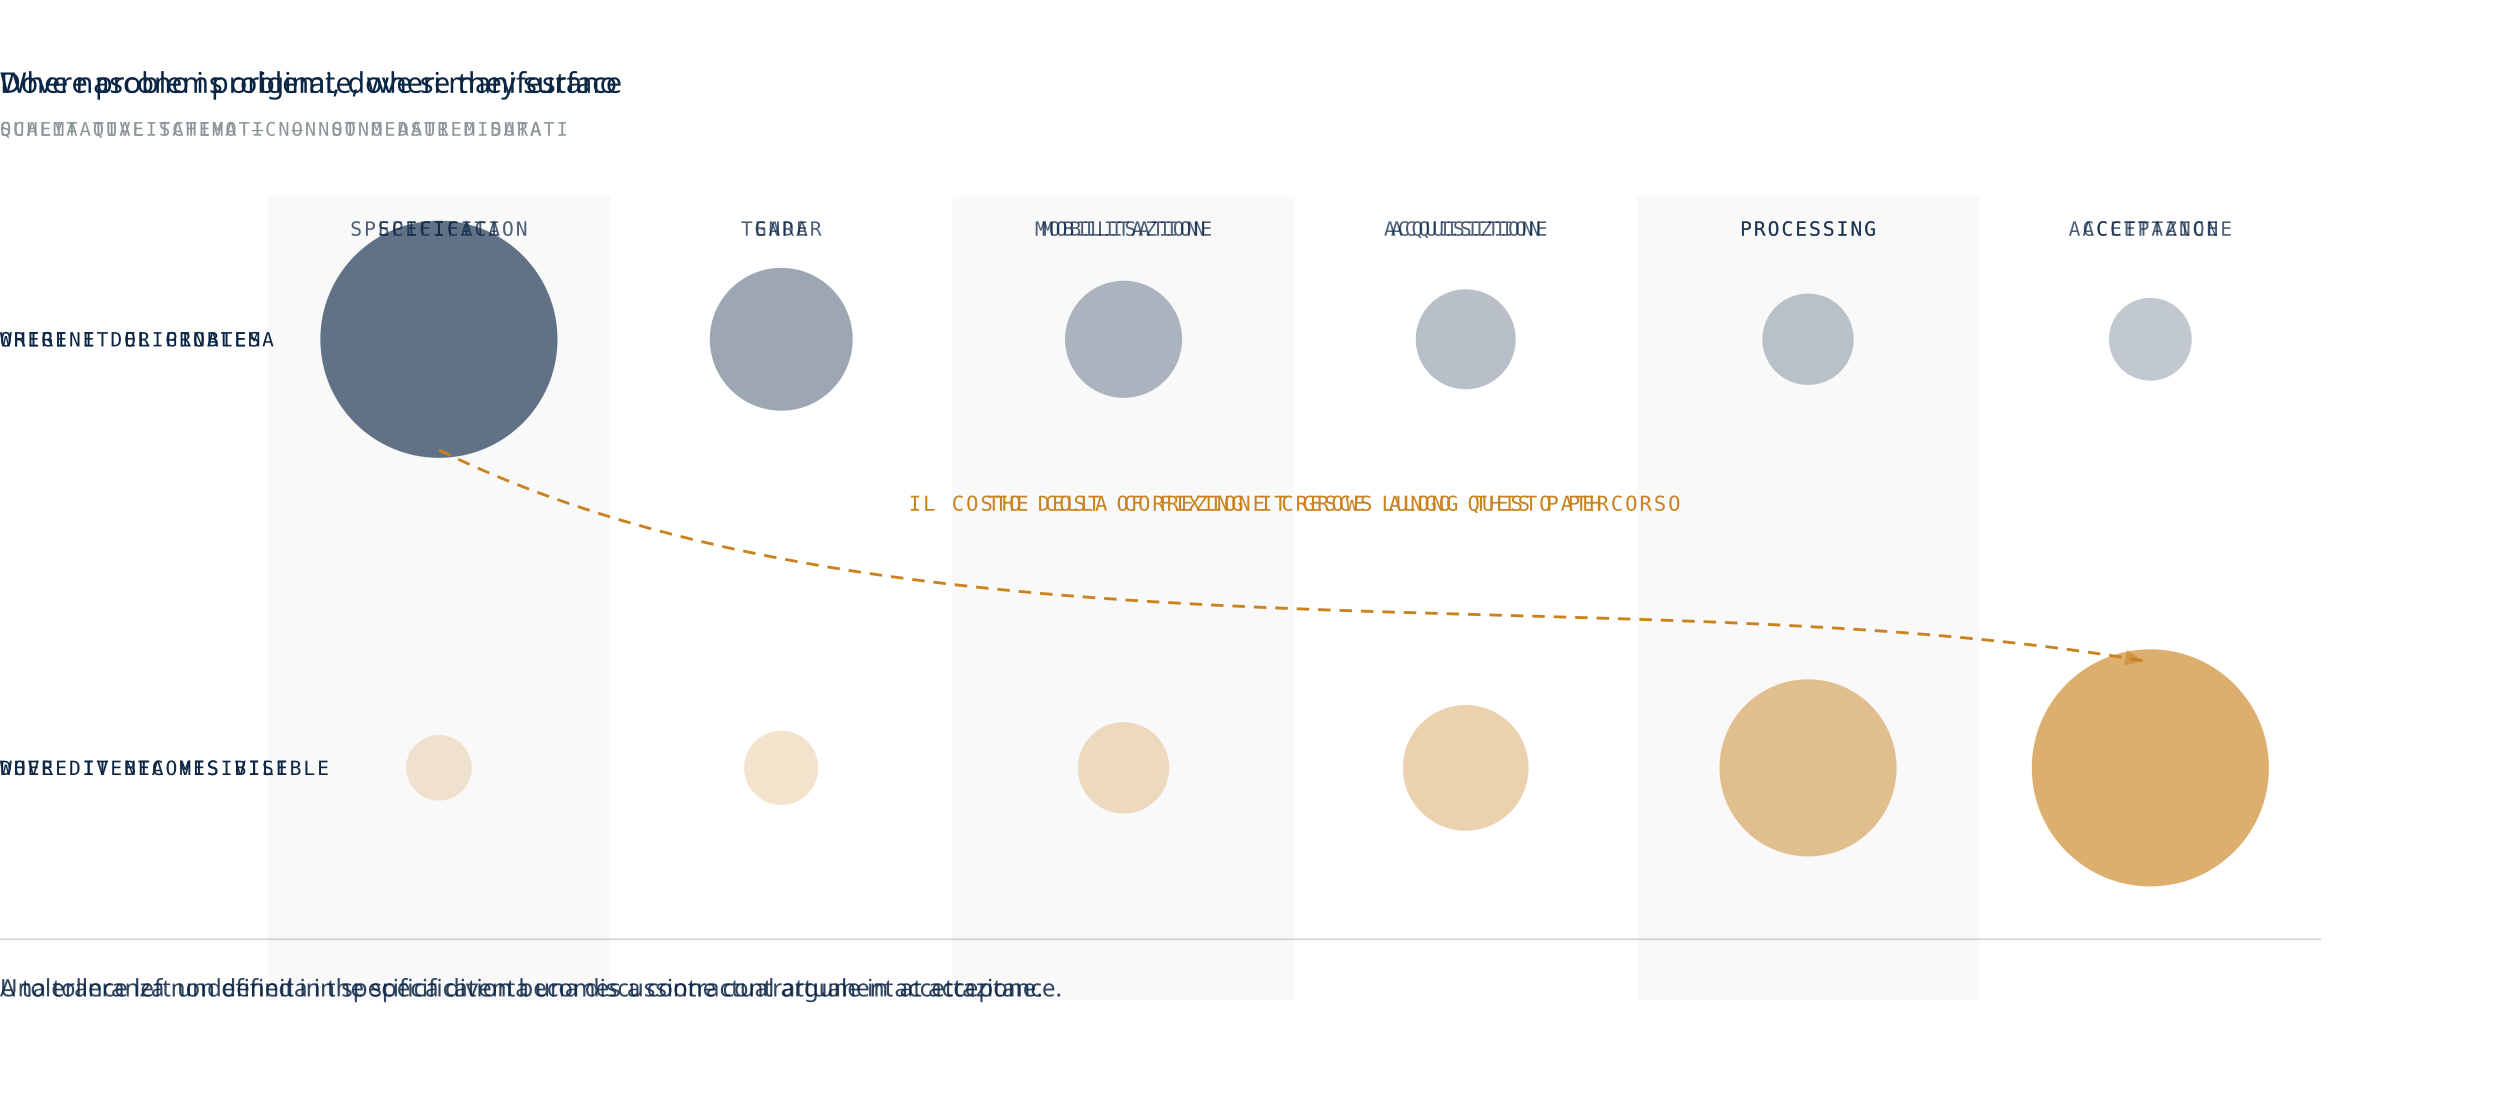
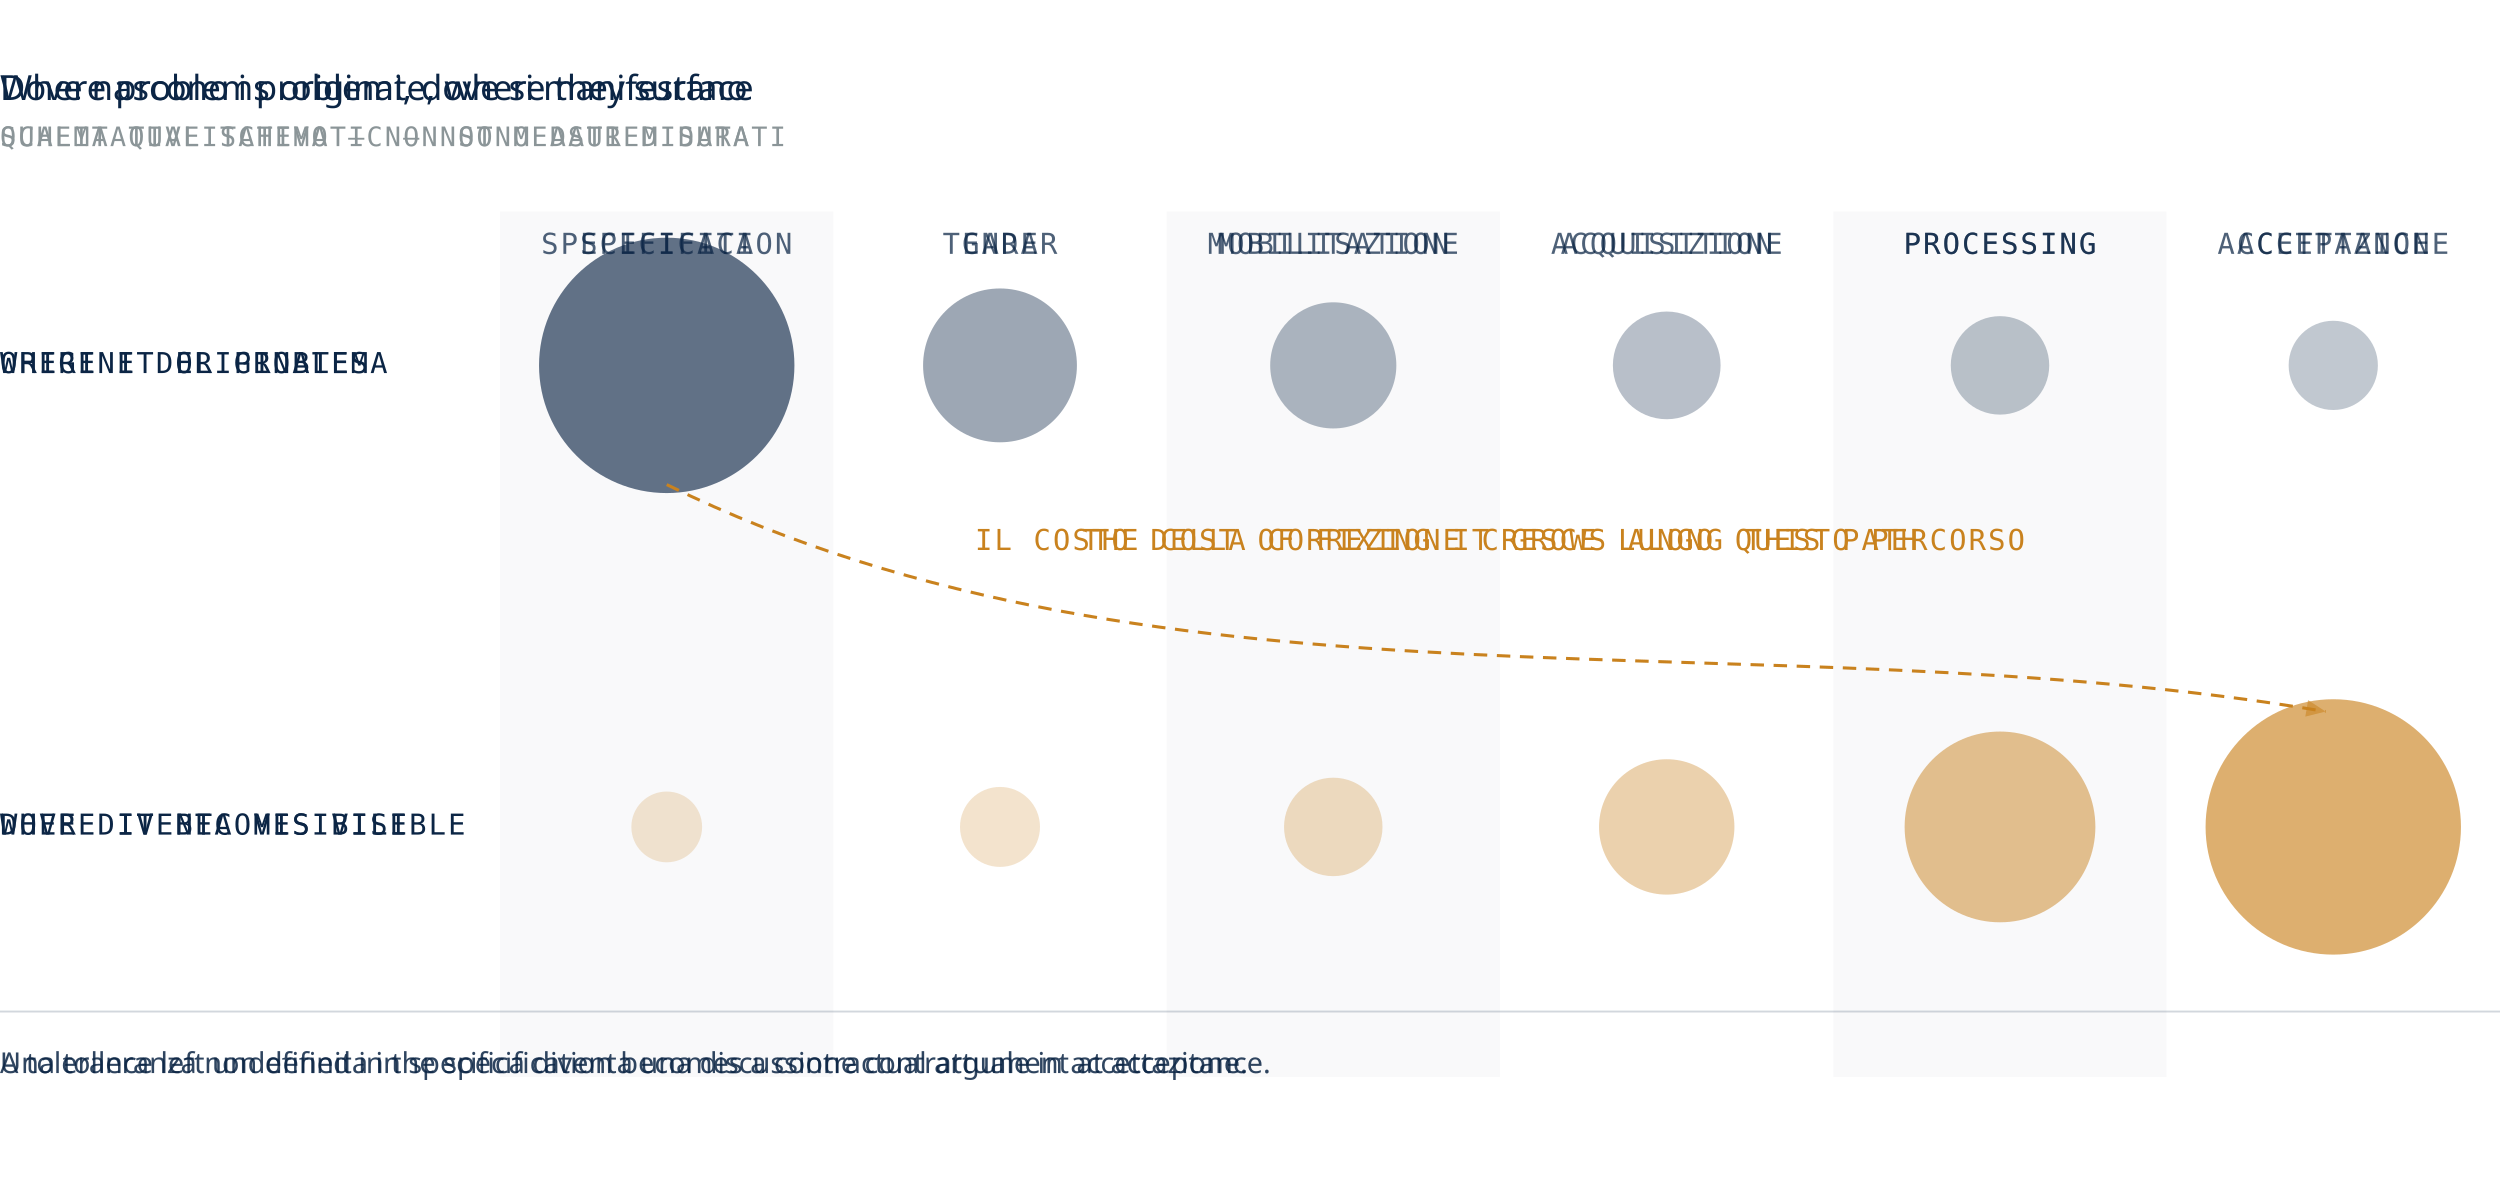
- <svg xmlns="http://www.w3.org/2000/svg" viewBox="0 0 1400 620" role="img" aria-label="Where offshore project problems originate compared with where they surface">
+ <svg xmlns="http://www.w3.org/2000/svg" viewBox="0 0 1300 620" role="img" aria-label="Where offshore project problems originate compared with where they surface">
  <defs>
    <marker id="fa" viewBox="0 0 9 9" refX="8" refY="4.5" markerWidth="7" markerHeight="7" orient="auto">
      <path d="M0,1 L8,4.5 L0,8 Z" fill="#C9821E" fill-opacity=".55" />
    </marker>
  </defs>
-   <text class="it" font-family="Archivo, sans-serif" x="0.0" y="52.0" font-size="16" fill="#0B2545" text-anchor="start">Dove nascono i problemi, dove si manifestano</text>
-   <text class="en" font-family="Archivo, sans-serif" x="0.0" y="52.0" font-size="16" fill="#0B2545" text-anchor="start">Where problems originate, where they surface</text>
-   <text class="it" font-family="IBM Plex Mono, monospace" letter-spacing="1.1" x="0.0" y="76.0" font-size="10.5" fill="#8B9598" text-anchor="start">SCHEMA QUALITATIVO — NON SONO DATI MISURATI</text>
-   <text class="en" font-family="IBM Plex Mono, monospace" letter-spacing="1.1" x="0.0" y="76.0" font-size="10.5" fill="#8B9598" text-anchor="start">QUALITATIVE SCHEMATIC — NOT MEASURED DATA</text>
-   <rect x="150.0" y="110" width="191.7" height="450" fill="#0B2545" fill-opacity=".025" />
-   <text class="it" font-family="IBM Plex Mono, monospace" letter-spacing="1.1" x="245.8" y="132.0" font-size="11" fill="#0B2545" text-anchor="middle" fill-opacity=".72">SPECIFICA</text>
-   <text class="en" font-family="IBM Plex Mono, monospace" letter-spacing="1.1" x="245.8" y="132.0" font-size="11" fill="#0B2545" text-anchor="middle" fill-opacity=".72">SPECIFICATION</text>
-   <text class="it" font-family="IBM Plex Mono, monospace" letter-spacing="1.1" x="437.5" y="132.0" font-size="11" fill="#0B2545" text-anchor="middle" fill-opacity=".72">GARA</text>
-   <text class="en" font-family="IBM Plex Mono, monospace" letter-spacing="1.1" x="437.5" y="132.0" font-size="11" fill="#0B2545" text-anchor="middle" fill-opacity=".72">TENDER</text>
-   <rect x="533.3" y="110" width="191.7" height="450" fill="#0B2545" fill-opacity=".025" />
-   <text class="it" font-family="IBM Plex Mono, monospace" letter-spacing="1.1" x="629.2" y="132.0" font-size="11" fill="#0B2545" text-anchor="middle" fill-opacity=".72">MOBILITAZIONE</text>
-   <text class="en" font-family="IBM Plex Mono, monospace" letter-spacing="1.1" x="629.2" y="132.0" font-size="11" fill="#0B2545" text-anchor="middle" fill-opacity=".72">MOBILISATION</text>
-   <text class="it" font-family="IBM Plex Mono, monospace" letter-spacing="1.1" x="820.8" y="132.0" font-size="11" fill="#0B2545" text-anchor="middle" fill-opacity=".72">ACQUISIZIONE</text>
-   <text class="en" font-family="IBM Plex Mono, monospace" letter-spacing="1.1" x="820.8" y="132.0" font-size="11" fill="#0B2545" text-anchor="middle" fill-opacity=".72">ACQUISITION</text>
-   <rect x="916.7" y="110" width="191.7" height="450" fill="#0B2545" fill-opacity=".025" />
-   <text class="it" font-family="IBM Plex Mono, monospace" letter-spacing="1.1" x="1012.5" y="132.0" font-size="11" fill="#0B2545" text-anchor="middle" fill-opacity=".72">PROCESSING</text>
-   <text class="en" font-family="IBM Plex Mono, monospace" letter-spacing="1.1" x="1012.5" y="132.0" font-size="11" fill="#0B2545" text-anchor="middle" fill-opacity=".72">PROCESSING</text>
-   <text class="it" font-family="IBM Plex Mono, monospace" letter-spacing="1.1" x="1204.2" y="132.0" font-size="11" fill="#0B2545" text-anchor="middle" fill-opacity=".72">ACCETTAZIONE</text>
-   <text class="en" font-family="IBM Plex Mono, monospace" letter-spacing="1.1" x="1204.2" y="132.0" font-size="11" fill="#0B2545" text-anchor="middle" fill-opacity=".72">ACCEPTANCE</text>
-   <text class="it" font-family="IBM Plex Mono, monospace" letter-spacing="1.1" x="0.0" y="194.0" font-size="11" fill="#0B2545" text-anchor="start">ORIGINE DEL PROBLEMA</text>
-   <text class="en" font-family="IBM Plex Mono, monospace" letter-spacing="1.1" x="0.0" y="194.0" font-size="11" fill="#0B2545" text-anchor="start">WHERE IT ORIGINATES</text>
-   <circle cx="245.8" cy="190" r="66.4" fill="#0B2545" fill-opacity="0.64" />
-   <circle cx="437.5" cy="190" r="40.0" fill="#0B2545" fill-opacity="0.40" />
-   <circle cx="629.2" cy="190" r="32.8" fill="#0B2545" fill-opacity="0.33" />
-   <circle cx="820.8" cy="190" r="28.0" fill="#0B2545" fill-opacity="0.29" />
-   <circle cx="1012.5" cy="190" r="25.6" fill="#0B2545" fill-opacity="0.27" />
-   <circle cx="1204.2" cy="190" r="23.2" fill="#0B2545" fill-opacity="0.25" />
-   <text class="it" font-family="IBM Plex Mono, monospace" letter-spacing="1.1" x="0.0" y="434.0" font-size="11" fill="#0B2545" text-anchor="start">DOVE DIVENTA VISIBILE</text>
-   <text class="en" font-family="IBM Plex Mono, monospace" letter-spacing="1.1" x="0.0" y="434.0" font-size="11" fill="#0B2545" text-anchor="start">WHERE IT BECOMES VISIBLE</text>
-   <circle cx="245.8" cy="430" r="18.4" fill="#C9821E" fill-opacity="0.20" />
-   <circle cx="437.5" cy="430" r="20.8" fill="#C9821E" fill-opacity="0.22" />
-   <circle cx="629.2" cy="430" r="25.6" fill="#C9821E" fill-opacity="0.27" />
-   <circle cx="820.8" cy="430" r="35.2" fill="#C9821E" fill-opacity="0.36" />
-   <circle cx="1012.5" cy="430" r="49.6" fill="#C9821E" fill-opacity="0.49" />
-   <circle cx="1204.2" cy="430" r="66.4" fill="#C9821E" fill-opacity="0.64" />
-   <path d="M245.8,252 C505.8,380 904.2,320 1200.2,370" fill="none" stroke="#C9821E" stroke-width="1.6" stroke-dasharray="7 5" marker-end="url(#fa)" />
-   <text class="it" font-family="IBM Plex Mono, monospace" letter-spacing="1.1" x="725.0" y="286.0" font-size="11.5" fill="#C9821E" text-anchor="middle">IL COSTO DELLA CORREZIONE CRESCE LUNGO QUESTO PERCORSO</text>
-   <text class="en" font-family="IBM Plex Mono, monospace" letter-spacing="1.1" x="725.0" y="286.0" font-size="11.5" fill="#C9821E" text-anchor="middle">THE COST OF FIXING IT GROWS ALONG THIS PATH</text>
+   <text class="it" font-family="Archivo, sans-serif" x="0.0" y="52.0" font-size="18" fill="#0B2545" text-anchor="start">Dove nascono i problemi, dove si manifestano</text>
+   <text class="en" font-family="Archivo, sans-serif" x="0.0" y="52.0" font-size="18" fill="#0B2545" text-anchor="start">Where problems originate, where they surface</text>
+   <text class="it" font-family="IBM Plex Mono, monospace" letter-spacing="1.1" x="0.0" y="76.0" font-size="14" fill="#8B9598" text-anchor="start">SCHEMA QUALITATIVO – NON SONO DATI MISURATI</text>
+   <text class="en" font-family="IBM Plex Mono, monospace" letter-spacing="1.1" x="0.0" y="76.0" font-size="14" fill="#8B9598" text-anchor="start">QUALITATIVE SCHEMATIC – NOT MEASURED DATA</text>
+   <rect x="260.0" y="110" width="173.3" height="450" fill="#0B2545" fill-opacity=".025" />
+   <text class="it" font-family="IBM Plex Mono, monospace" letter-spacing="1.1" x="346.7" y="132.0" font-size="15" fill="#0B2545" text-anchor="middle" fill-opacity=".72">SPECIFICA</text>
+   <text class="en" font-family="IBM Plex Mono, monospace" letter-spacing="1.1" x="346.7" y="132.0" font-size="15" fill="#0B2545" text-anchor="middle" fill-opacity=".72">SPECIFICATION</text>
+   <text class="it" font-family="IBM Plex Mono, monospace" letter-spacing="1.1" x="520.0" y="132.0" font-size="15" fill="#0B2545" text-anchor="middle" fill-opacity=".72">GARA</text>
+   <text class="en" font-family="IBM Plex Mono, monospace" letter-spacing="1.1" x="520.0" y="132.0" font-size="15" fill="#0B2545" text-anchor="middle" fill-opacity=".72">TENDER</text>
+   <rect x="606.7" y="110" width="173.3" height="450" fill="#0B2545" fill-opacity=".025" />
+   <text class="it" font-family="IBM Plex Mono, monospace" letter-spacing="1.1" x="693.3" y="132.0" font-size="15" fill="#0B2545" text-anchor="middle" fill-opacity=".72">MOBILITAZIONE</text>
+   <text class="en" font-family="IBM Plex Mono, monospace" letter-spacing="1.1" x="693.3" y="132.0" font-size="15" fill="#0B2545" text-anchor="middle" fill-opacity=".72">MOBILISATION</text>
+   <text class="it" font-family="IBM Plex Mono, monospace" letter-spacing="1.1" x="866.7" y="132.0" font-size="15" fill="#0B2545" text-anchor="middle" fill-opacity=".72">ACQUISIZIONE</text>
+   <text class="en" font-family="IBM Plex Mono, monospace" letter-spacing="1.1" x="866.7" y="132.0" font-size="15" fill="#0B2545" text-anchor="middle" fill-opacity=".72">ACQUISITION</text>
+   <rect x="953.3" y="110" width="173.3" height="450" fill="#0B2545" fill-opacity=".025" />
+   <text class="it" font-family="IBM Plex Mono, monospace" letter-spacing="1.1" x="1040.0" y="132.0" font-size="15" fill="#0B2545" text-anchor="middle" fill-opacity=".72">PROCESSING</text>
+   <text class="en" font-family="IBM Plex Mono, monospace" letter-spacing="1.1" x="1040.0" y="132.0" font-size="15" fill="#0B2545" text-anchor="middle" fill-opacity=".72">PROCESSING</text>
+   <text class="it" font-family="IBM Plex Mono, monospace" letter-spacing="1.1" x="1213.3" y="132.0" font-size="15" fill="#0B2545" text-anchor="middle" fill-opacity=".72">ACCETTAZIONE</text>
+   <text class="en" font-family="IBM Plex Mono, monospace" letter-spacing="1.1" x="1213.3" y="132.0" font-size="15" fill="#0B2545" text-anchor="middle" fill-opacity=".72">ACCEPTANCE</text>
+   <text class="it" font-family="IBM Plex Mono, monospace" letter-spacing="1.1" x="0.0" y="194.0" font-size="15" fill="#0B2545" text-anchor="start">ORIGINE DEL PROBLEMA</text>
+   <text class="en" font-family="IBM Plex Mono, monospace" letter-spacing="1.1" x="0.0" y="194.0" font-size="15" fill="#0B2545" text-anchor="start">WHERE IT ORIGINATES</text>
+   <circle cx="346.7" cy="190" r="66.4" fill="#0B2545" fill-opacity="0.64" />
+   <circle cx="520.0" cy="190" r="40.0" fill="#0B2545" fill-opacity="0.40" />
+   <circle cx="693.3" cy="190" r="32.8" fill="#0B2545" fill-opacity="0.33" />
+   <circle cx="866.7" cy="190" r="28.0" fill="#0B2545" fill-opacity="0.29" />
+   <circle cx="1040.0" cy="190" r="25.6" fill="#0B2545" fill-opacity="0.27" />
+   <circle cx="1213.3" cy="190" r="23.2" fill="#0B2545" fill-opacity="0.25" />
+   <text class="it" font-family="IBM Plex Mono, monospace" letter-spacing="1.1" x="0.0" y="434.0" font-size="15" fill="#0B2545" text-anchor="start">DOVE DIVENTA VISIBILE</text>
+   <text class="en" font-family="IBM Plex Mono, monospace" letter-spacing="1.1" x="0.0" y="434.0" font-size="15" fill="#0B2545" text-anchor="start">WHERE IT BECOMES VISIBLE</text>
+   <circle cx="346.7" cy="430" r="18.4" fill="#C9821E" fill-opacity="0.20" />
+   <circle cx="520.0" cy="430" r="20.8" fill="#C9821E" fill-opacity="0.22" />
+   <circle cx="693.3" cy="430" r="25.6" fill="#C9821E" fill-opacity="0.27" />
+   <circle cx="866.7" cy="430" r="35.2" fill="#C9821E" fill-opacity="0.36" />
+   <circle cx="1040.0" cy="430" r="49.6" fill="#C9821E" fill-opacity="0.49" />
+   <circle cx="1213.3" cy="430" r="66.4" fill="#C9821E" fill-opacity="0.64" />
+   <path d="M346.7,252 C606.7,380 913.3,320 1209.3,370" fill="none" stroke="#C9821E" stroke-width="1.6" stroke-dasharray="7 5" marker-end="url(#fa)" />
+   <text class="it" font-family="IBM Plex Mono, monospace" letter-spacing="1.1" x="780.0" y="286.0" font-size="15" fill="#C9821E" text-anchor="middle">IL COSTO DELLA CORREZIONE CRESCE LUNGO QUESTO PERCORSO</text>
+   <text class="en" font-family="IBM Plex Mono, monospace" letter-spacing="1.1" x="780.0" y="286.0" font-size="15" fill="#C9821E" text-anchor="middle">THE COST OF FIXING IT GROWS ALONG THIS PATH</text>
  <line x1="0" y1="526" x2="1300" y2="526" stroke="#0B2545" stroke-opacity=".18" />
-   <text class="it" font-family="Archivo, sans-serif" x="0.0" y="558.0" font-size="13.5" fill="#0B2545" text-anchor="start" fill-opacity=".85">Una tolleranza non definita in specifica diventa una discussione contrattuale in accettazione.</text>
-   <text class="en" font-family="Archivo, sans-serif" x="0.0" y="558.0" font-size="13.5" fill="#0B2545" text-anchor="start" fill-opacity=".85">A tolerance left undefined in the specification becomes a contractual argument at acceptance.</text>
+   <text class="it" font-family="Archivo, sans-serif" x="0.0" y="558.0" font-size="15" fill="#0B2545" text-anchor="start" fill-opacity=".85">Una tolleranza non definita in specifica diventa una discussione contrattuale in accettazione.</text>
+   <text class="en" font-family="Archivo, sans-serif" x="0.0" y="558.0" font-size="15" fill="#0B2545" text-anchor="start" fill-opacity=".85">A tolerance left undefined in the specification becomes a contractual argument at acceptance.</text>
</svg>
